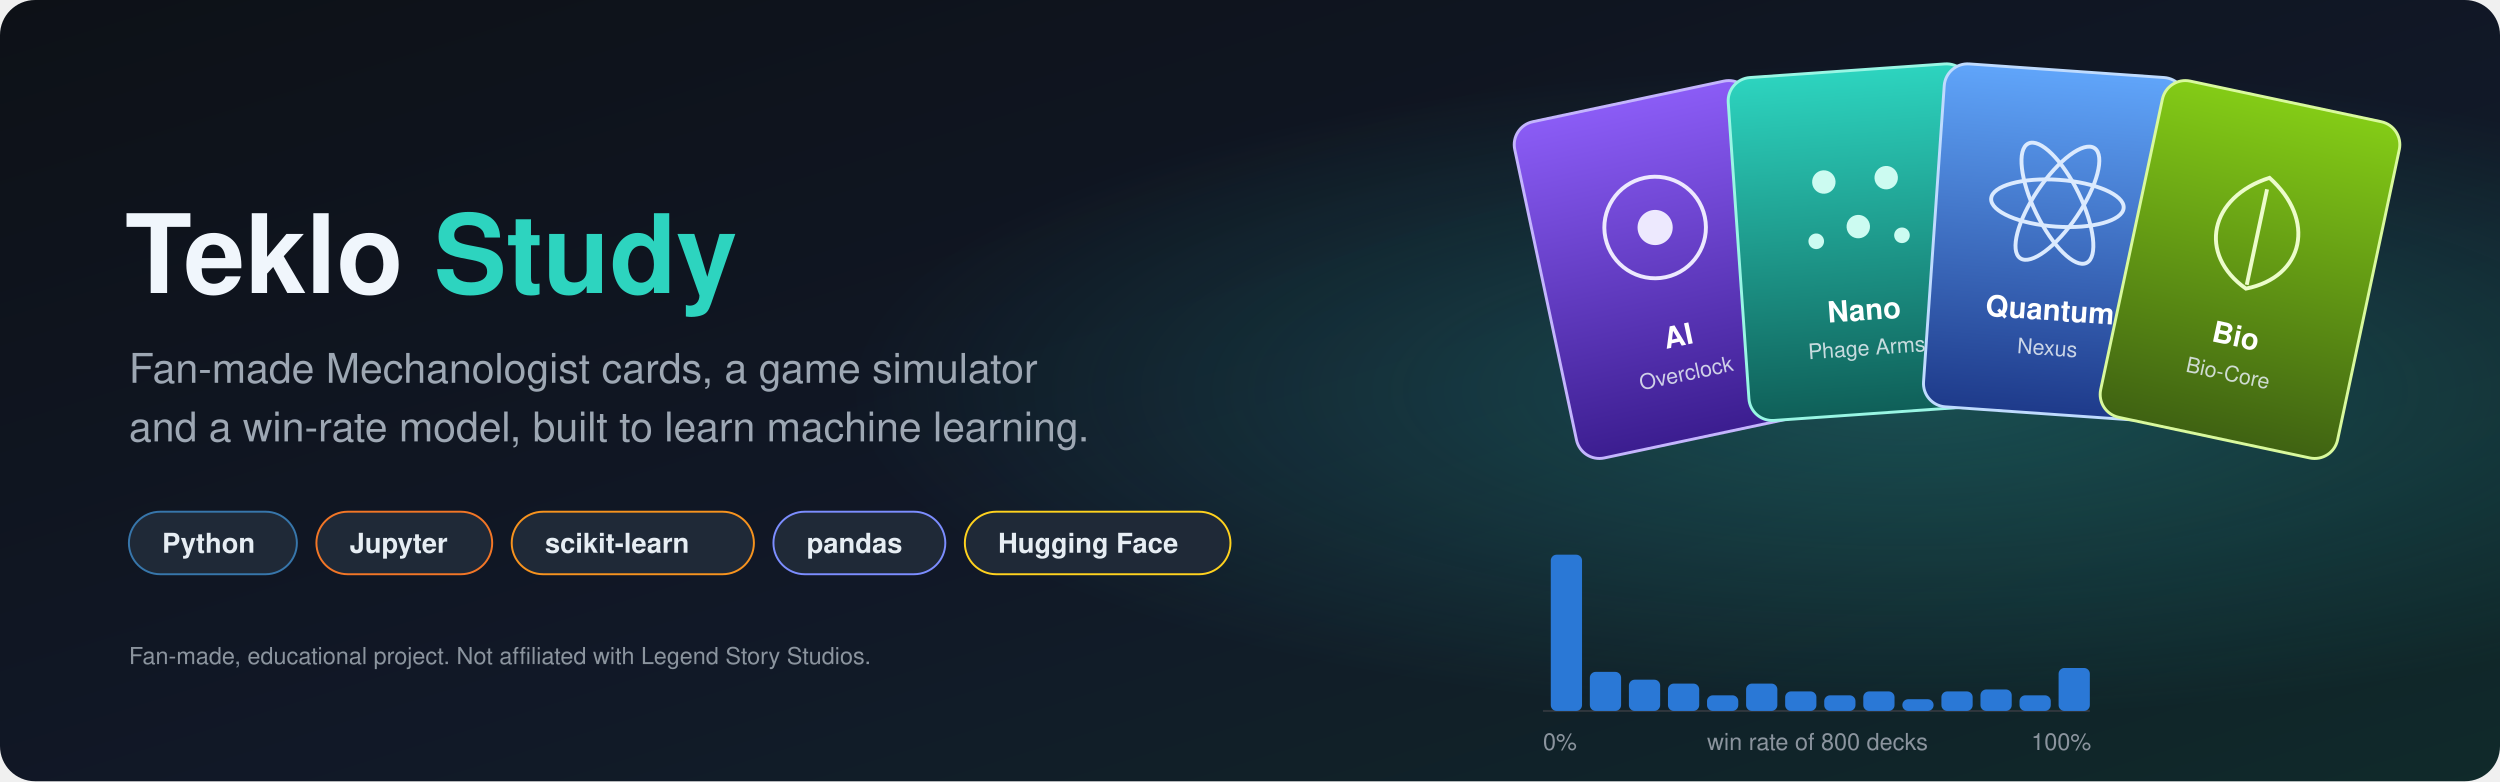
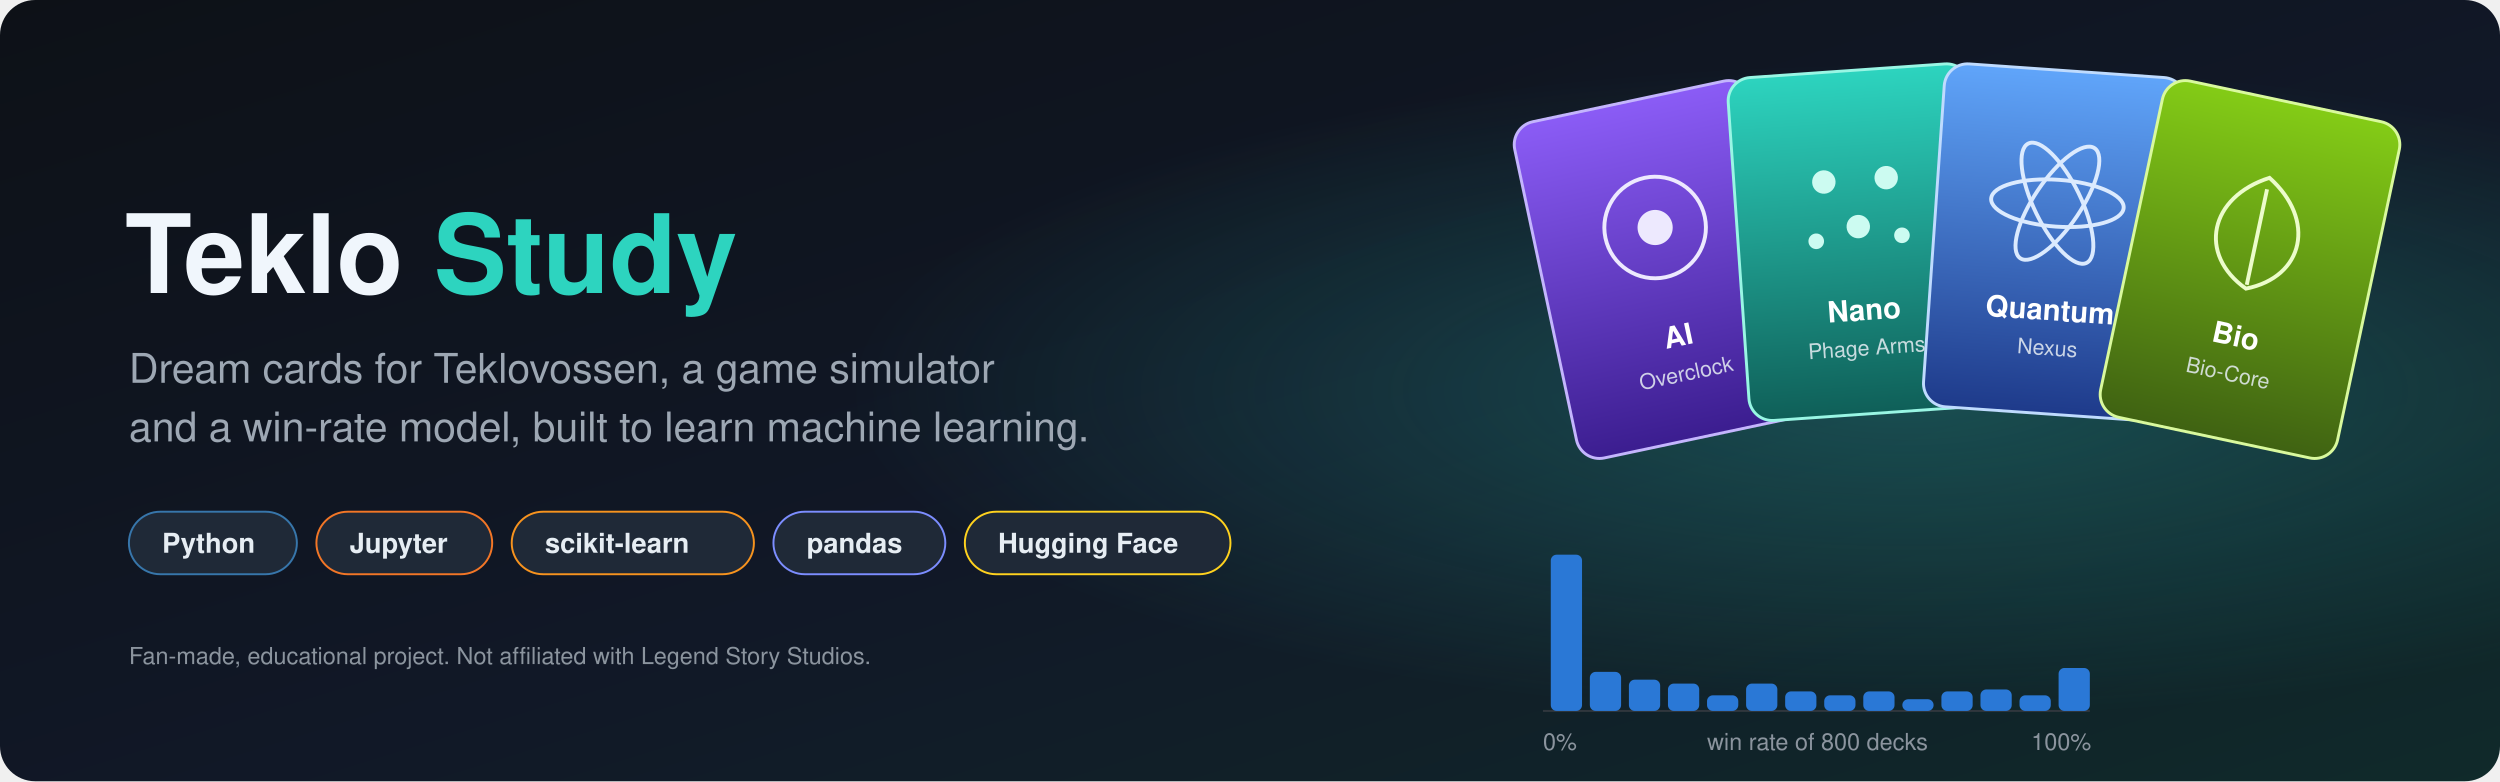
<svg xmlns="http://www.w3.org/2000/svg" width="1280" height="400" viewBox="0 0 1280 400" role="img" aria-labelledby="t d">
  <defs>
    <linearGradient id="bg" x1="0" y1="0" x2="1" y2="1">
      <stop offset="0" stop-color="#0d1117" />
      <stop offset="0.55" stop-color="#111827" />
      <stop offset="1" stop-color="#102a2a" />
    </linearGradient>
    <radialGradient id="glow" cx="0.76" cy="0.5" r="0.42">
      <stop offset="0" stop-color="#2dd4bf" stop-opacity="0.28" />
      <stop offset="1" stop-color="#2dd4bf" stop-opacity="0" />
    </radialGradient>
    <linearGradient id="ai" x1="0" y1="0" x2="0" y2="1">
      <stop offset="0" stop-color="#8b5cf6" />
      <stop offset="1" stop-color="#3b1d8f" />
    </linearGradient>
    <linearGradient id="nano" x1="0" y1="0" x2="0" y2="1">
      <stop offset="0" stop-color="#2dd4bf" />
      <stop offset="1" stop-color="#0f5f58" />
    </linearGradient>
    <linearGradient id="quantum" x1="0" y1="0" x2="0" y2="1">
      <stop offset="0" stop-color="#60a5fa" />
      <stop offset="1" stop-color="#1e3a8a" />
    </linearGradient>
    <linearGradient id="bio" x1="0" y1="0" x2="0" y2="1">
      <stop offset="0" stop-color="#84cc16" />
      <stop offset="1" stop-color="#3f6212" />
    </linearGradient>
    <style>
text { font-family: 'Segoe UI', 'Helvetica Neue', Helvetica, Arial, sans-serif; }
.title { font-size: 56px; font-weight: 700; fill: #f0f6fc; }
.accent { fill: #2dd4bf; }
.tag { font-size: 21px; fill: #9da7b3; }
.chip { font-size: 14px; font-weight: 600; fill: #e6edf3; }
.cardname { font-size: 15px; font-weight: 700; fill: #ffffff; text-anchor: middle; }
.cardsub { font-size: 11px; fill: #e6edf3; text-anchor: middle; opacity: 0.85; }
.axis { stroke: #30363d; stroke-width: 1; }
.lbl { font-size: 12px; fill: #8b949e; }
</style>
  </defs>
  <rect width="1280" height="400" rx="18" fill="url(#bg)" />
  <rect width="1280" height="400" rx="18" fill="url(#glow)" />
  <text class="title" x="64" y="150">Teklo <tspan class="accent">Study</tspan>
  </text>
-   <text class="tag" x="66" y="196">Fan-made Mechanologist cards, a game simulator</text>
+   <text class="tag" x="66" y="196">Dream cards for Teklovossen, a game simulator</text>
  <text class="tag" x="66" y="226">and a win-rate model, built to learn machine learning.</text>
  <g transform="translate(66 262)">
    <rect width="86" height="32" rx="16" fill="#1f2937" stroke="#3776AB" />
    <text class="chip" x="17" y="21">Python</text>
    <rect x="96" width="90" height="32" rx="16" fill="#1f2937" stroke="#F37626" />
    <text class="chip" x="113" y="21">Jupyter</text>
    <rect x="196" width="124" height="32" rx="16" fill="#1f2937" stroke="#F7931E" />
    <text class="chip" x="213" y="21">scikit-learn</text>
    <rect x="330" width="88" height="32" rx="16" fill="#1f2937" stroke="#7c8dff" />
    <text class="chip" x="347" y="21">pandas</text>
    <rect x="428" width="136" height="32" rx="16" fill="#1f2937" stroke="#FFD21E" />
    <text class="chip" x="445" y="21">Hugging Face</text>
  </g>
  <text class="lbl" x="66" y="340">Fan-made, educational project. Not affiliated with Legend Story Studios.</text>
  <g transform="translate(940 236)">
    <g transform="translate(-150 -186) rotate(-12 62 88)">
      <rect width="124" height="176" rx="12" fill="url(#ai)" stroke="#c4b5fd" stroke-width="1.5" />
      <circle cx="62" cy="66" r="26" fill="none" stroke="#ede9fe" stroke-width="2" />
      <circle cx="62" cy="66" r="9" fill="#ede9fe" />
      <text class="cardname" x="62" y="128">AI</text>
      <text class="cardsub" x="62" y="146">Overclock</text>
    </g>
    <g transform="translate(-50 -200) rotate(-4 62 88)">
      <rect width="124" height="176" rx="12" fill="url(#nano)" stroke="#99f6e4" stroke-width="1.5" />
      <g fill="#ccfbf1">
        <circle cx="46" cy="56" r="6" />
        <circle cx="78" cy="56" r="6" />
        <circle cx="62" cy="80" r="6" />
        <circle cx="40" cy="86" r="4" />
        <circle cx="84" cy="86" r="4" />
      </g>
      <text class="cardname" x="62" y="128">Nano</text>
      <text class="cardsub" x="62" y="146">Phage Arms</text>
    </g>
    <g transform="translate(50 -200) rotate(4 62 88)">
      <rect width="124" height="176" rx="12" fill="url(#quantum)" stroke="#bfdbfe" stroke-width="1.5" />
      <ellipse cx="62" cy="68" rx="34" ry="12" fill="none" stroke="#dbeafe" stroke-width="2" />
      <ellipse cx="62" cy="68" rx="34" ry="12" fill="none" stroke="#dbeafe" stroke-width="2" transform="rotate(60 62 68)" />
      <ellipse cx="62" cy="68" rx="34" ry="12" fill="none" stroke="#dbeafe" stroke-width="2" transform="rotate(-60 62 68)" />
      <text class="cardname" x="62" y="128">Quantum</text>
      <text class="cardsub" x="62" y="146">Nexus</text>
    </g>
    <g transform="translate(150 -186) rotate(12 62 88)">
      <rect width="124" height="176" rx="12" fill="url(#bio)" stroke="#d9f99d" stroke-width="1.5" />
      <path d="M62 40 C 90 56, 90 86, 62 98 C 34 86, 34 56, 62 40 Z" fill="none" stroke="#ecfccb" stroke-width="2" />
      <path d="M62 46 L62 96" stroke="#ecfccb" stroke-width="2" />
      <text class="cardname" x="62" y="128">Bio</text>
      <text class="cardsub" x="62" y="146">Bio-Core</text>
    </g>
  </g>
  <g transform="translate(790 268)">
    <line class="axis" x1="0" y1="96" x2="280" y2="96" />
    <g fill="#2a78d6">
      <rect x="4" y="16" width="16" height="80" rx="3" />
      <rect x="24" y="76" width="16" height="20" rx="3" />
      <rect x="44" y="80" width="16" height="16" rx="3" />
      <rect x="64" y="82" width="16" height="14" rx="3" />
      <rect x="84" y="88" width="16" height="8" rx="3" />
      <rect x="104" y="82" width="16" height="14" rx="3" />
      <rect x="124" y="86" width="16" height="10" rx="3" />
      <rect x="144" y="88" width="16" height="8" rx="3" />
      <rect x="164" y="86" width="16" height="10" rx="3" />
      <rect x="184" y="90" width="16" height="6" rx="3" />
      <rect x="204" y="86" width="16" height="10" rx="3" />
      <rect x="224" y="85" width="16" height="11" rx="3" />
      <rect x="244" y="88" width="16" height="8" rx="3" />
      <rect x="264" y="74" width="16" height="22" rx="3" />
    </g>
    <text class="lbl" x="0" y="116">0%</text>
    <text class="lbl" x="250" y="116">100%</text>
    <text class="lbl" x="84" y="116">win rate of 800 decks</text>
  </g>
</svg>
